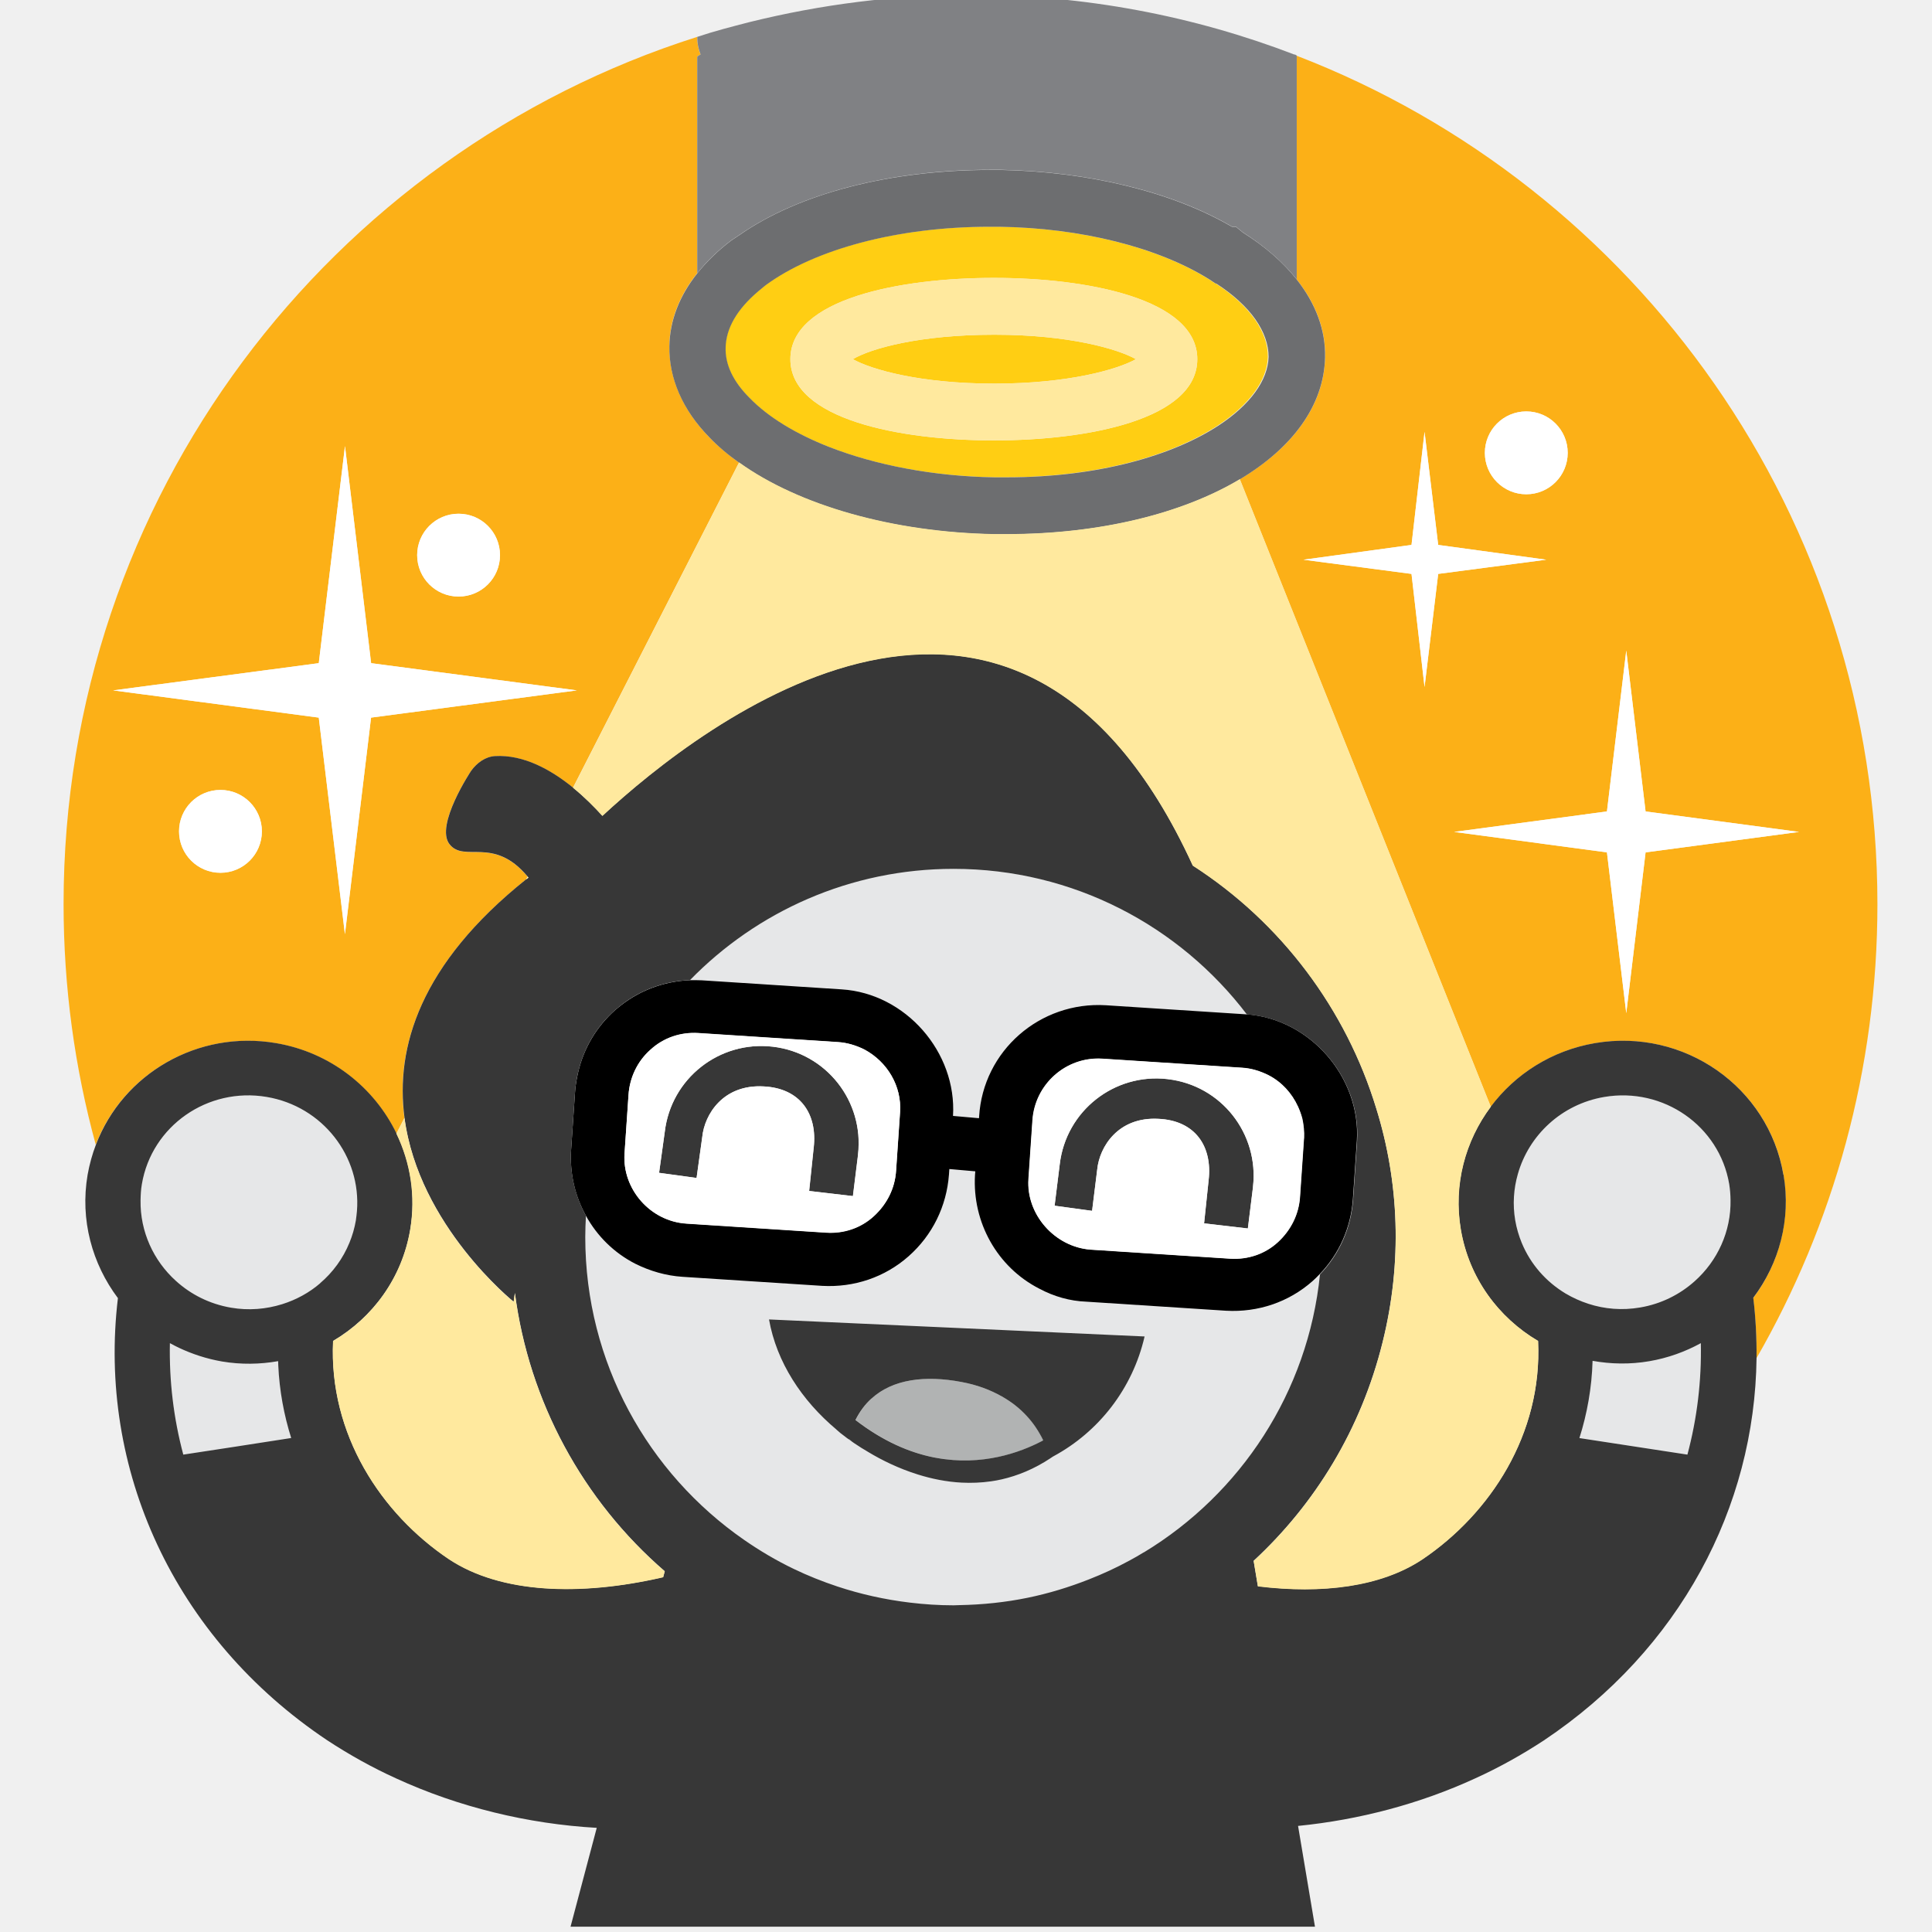
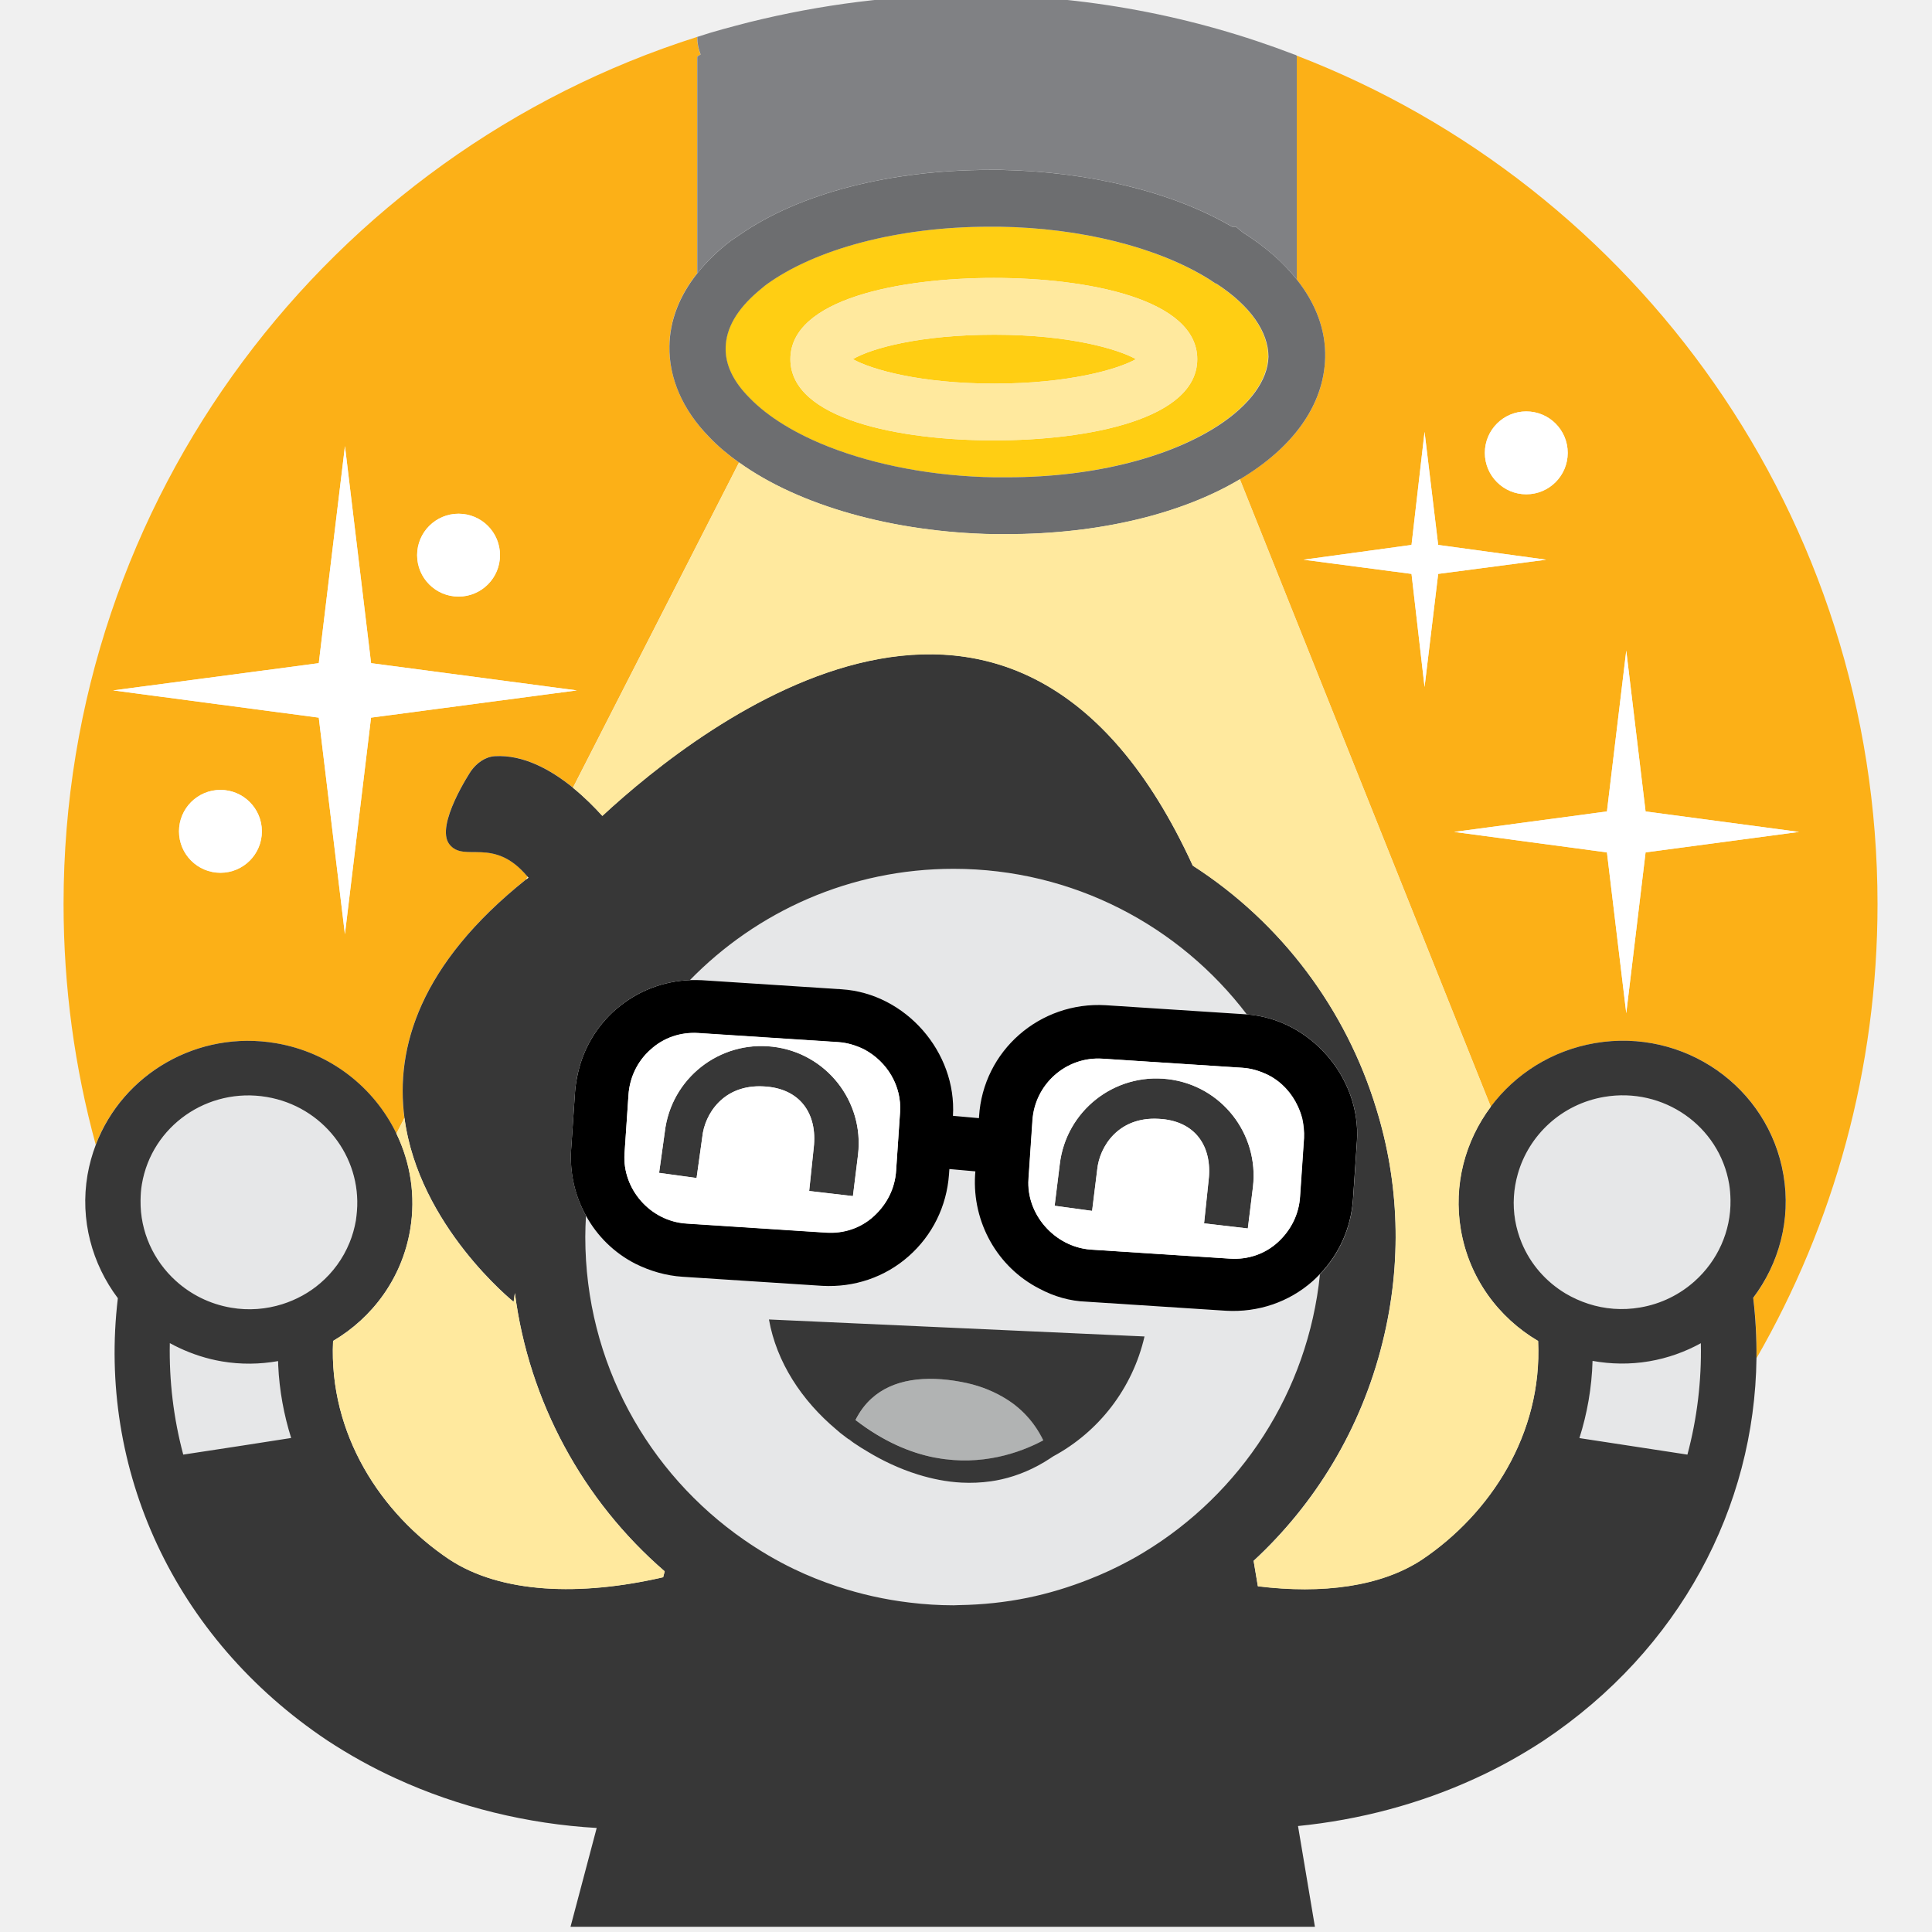
- <svg xmlns="http://www.w3.org/2000/svg" version="1.1" width="32" height="32" viewBox="0 0 32 32">
-   <path fill="#fcb017" d="M21.478 0.922v3.707c0.317 0.4 0.482 0.838 0.47 1.291-0.018 0.8-0.544 1.501-1.413 2.018l4.157 10.394c0.403-0.539 1.006-0.931 1.728-1.054 1.475-0.251 2.872 0.725 3.12 2.181 0.126 0.747-0.075 1.474-0.501 2.040 0.040 0.333 0.058 0.666 0.054 0.997 1.274-2.213 2.003-4.781 2.003-7.52-0.002-6.41-3.992-11.888-9.619-14.053zM25.28 6.814c0.379 0 0.686 0.307 0.686 0.686s-0.307 0.686-0.686 0.686-0.686-0.307-0.686-0.686 0.307-0.686 0.686-0.686zM23.595 11.379l-0.216-1.874-1.789-0.235 1.789-0.245 0.216-1.874 0.226 1.874 1.789 0.245-1.789 0.235-0.226 1.874zM27.256 14.118l-0.32 2.664-0.32-2.664-2.531-0.339 2.531-0.339 0.32-2.664 0.32 2.664 2.541 0.339-2.541 0.339zM11.086 5.731c0.006-0.427 0.166-0.834 0.461-1.205v-3.586c0.019-0.019 0.038-0.029 0.056-0.038-0.038-0.094-0.056-0.189-0.056-0.291-6.080 1.93-10.494 7.624-10.494 14.362 0 1.381 0.186 2.717 0.533 3.987 0.446-1.171 1.683-1.902 2.982-1.682 0.906 0.154 1.629 0.736 1.997 1.498l0.133-0.259c-0.154-1.16 0.253-2.542 2.016-3.952l0.024-0.046c-0.566-0.678-1.050-0.219-1.294-0.536-0.245-0.31 0.358-1.214 0.358-1.214 0.094-0.131 0.235-0.235 0.395-0.245 0.47-0.027 0.922 0.221 1.293 0.522l2.75-5.384c-0.184-0.133-0.35-0.272-0.494-0.422-0.442-0.453-0.667-0.979-0.659-1.507zM7.595 8.509c0.379 0 0.686 0.307 0.686 0.686s-0.307 0.686-0.686 0.686-0.686-0.307-0.686-0.686 0.307-0.686 0.686-0.686zM3.651 14.456c-0.379 0-0.686-0.307-0.686-0.686s0.307-0.686 0.686-0.686 0.686 0.307 0.686 0.686-0.306 0.686-0.686 0.686zM6.146 11.886l-0.434 3.586-0.432-3.586-3.406-0.451 3.406-0.451 0.434-3.595 0.434 3.595 3.406 0.451-3.408 0.451z" />
-   <path fill="#e6e7e8" d="M4.608 22.546c-0.301 0.053-0.614 0.059-0.933 0.005-0.253-0.043-0.49-0.122-0.71-0.226-0.051-0.024-0.101-0.050-0.15-0.077-0.013 0.627 0.062 1.246 0.222 1.846l1.79-0.274c-0.122-0.381-0.197-0.784-0.214-1.203-0.005-0.026-0.005-0.050-0.005-0.072zM4.419 18.171c-0.979-0.166-1.906 0.48-2.069 1.443-0.016 0.090-0.021 0.179-0.022 0.269-0.008 0.517 0.214 1 0.587 1.336 0.246 0.222 0.557 0.381 0.91 0.442 0.294 0.050 0.584 0.026 0.85-0.058 0.232-0.074 0.446-0.192 0.629-0.347 0.21-0.179 0.378-0.406 0.485-0.67 0.048-0.117 0.083-0.238 0.106-0.368 0.008-0.051 0.014-0.102 0.018-0.155 0.074-0.906-0.566-1.734-1.493-1.891zM26.376 22.541c-0.013 0.446-0.090 0.874-0.218 1.277l1.789 0.274c0.16-0.598 0.235-1.219 0.222-1.845-0.259 0.142-0.546 0.246-0.854 0.299-0.32 0.056-0.637 0.050-0.939-0.005zM28.64 19.611c-0.163-0.963-1.090-1.61-2.069-1.443-0.71 0.122-1.251 0.637-1.432 1.278-0.069 0.243-0.088 0.502-0.043 0.766 0.022 0.13 0.059 0.254 0.107 0.371 0.146 0.357 0.405 0.646 0.726 0.84 0.118 0.070 0.245 0.13 0.379 0.171 0.267 0.085 0.56 0.11 0.856 0.061 0.35-0.059 0.659-0.216 0.904-0.435 0.378-0.338 0.603-0.826 0.594-1.347-0.002-0.088-0.008-0.174-0.022-0.262zM20.31 21.714l-2.315-0.15c-0.274-0.010-0.536-0.085-0.781-0.216-0.696-0.358-1.11-1.101-1.064-1.882l0.005-0.061-0.43-0.038-0.006 0.090c-0.038 0.526-0.274 1.006-0.669 1.355s-0.904 0.518-1.43 0.49l-2.315-0.15c-0.274-0.019-0.536-0.094-0.781-0.216-0.352-0.181-0.632-0.461-0.818-0.795-0.006 0.117-0.011 0.235-0.011 0.354 0 2.078 1.040 3.914 2.629 5.014 0.261 0.181 0.538 0.344 0.826 0.483 0.232 0.112 0.474 0.208 0.72 0.29 0.384 0.128 0.786 0.218 1.2 0.267 0.238 0.029 0.48 0.045 0.725 0.045l0.094-0.003c0.387-0.006 0.766-0.046 1.133-0.122 0.35-0.072 0.688-0.174 1.014-0.304 0.229-0.091 0.451-0.194 0.666-0.309l0.006-0.003c0.082-0.045 0.162-0.091 0.24-0.138 1.598-0.968 2.717-2.65 2.914-4.603-0.038 0.040-0.077 0.078-0.12 0.117-0.395 0.344-0.902 0.514-1.43 0.486zM17.443 24.122l-0.010 0.006-0.032 0.021h-0.002c-0.27 0.179-0.544 0.291-0.811 0.352-0.058 0.013-0.115 0.024-0.173 0.032-0.166 0.024-0.331 0.030-0.49 0.022-0.254-0.013-0.498-0.064-0.72-0.133-0.326-0.102-0.608-0.245-0.822-0.371-0.163-0.093-0.32-0.2-0.466-0.317l-0.067-0.058c-0.576-0.483-0.992-1.118-1.118-1.824l6.221 0.282c-0.197 0.864-0.758 1.584-1.51 1.987zM13.939 16.386c1.062 0.066 1.909 1.043 1.845 2.096l0.43 0.038 0.002-0.026c0.066-1.091 1.006-1.91 2.099-1.845l2.334 0.152c-1.114-1.466-2.875-2.411-4.858-2.411-1.712 0-3.259 0.707-4.366 1.843 0.066-0.003 0.131-0.002 0.197 0.002l2.317 0.15z" />
-   <path fill="#b1b3b3" d="M17.402 24.15v0zM14.061 23.84l0.056 0.037-0.054-0.040-0.002 0.003zM16.595 23.13c-0.192-0.109-0.413-0.192-0.67-0.24-0.598-0.114-1.138-0.048-1.491 0.275-0.104 0.094-0.192 0.213-0.261 0.355 0.459 0.354 0.901 0.541 1.307 0.621l0.029 0.005c0.762 0.141 1.39-0.088 1.752-0.277l0.022-0.013c-0.074-0.147-0.163-0.282-0.27-0.4-0.118-0.126-0.258-0.237-0.418-0.326z" />
-   <path fill="#000" d="M20.65 16.802l-0.019-0.002-2.315-0.15c-1.091-0.066-2.034 0.754-2.099 1.845l-0.002 0.026-0.43-0.038c0.064-1.053-0.782-2.029-1.845-2.096l-2.315-0.15c-0.066-0.003-0.133-0.003-0.197-0.002-0.448 0.018-0.874 0.182-1.218 0.478l-0.016 0.013c-0.314 0.277-0.525 0.635-0.618 1.035-0.024 0.104-0.043 0.211-0.051 0.32l-0.066 0.97c-0.024 0.386 0.066 0.762 0.246 1.086 0.184 0.334 0.464 0.614 0.818 0.795 0.245 0.122 0.509 0.198 0.781 0.216l2.315 0.15c0.526 0.029 1.035-0.141 1.43-0.49s0.63-0.829 0.669-1.355l0.006-0.090 0.43 0.038-0.005 0.061c-0.046 0.781 0.366 1.525 1.064 1.882 0.245 0.131 0.509 0.206 0.781 0.216l2.315 0.15c0.526 0.029 1.035-0.141 1.43-0.49 0.042-0.037 0.082-0.077 0.12-0.117 0.323-0.336 0.515-0.768 0.549-1.24l0.066-0.97c0.066-1.043-0.771-2.016-1.826-2.093zM14.475 20.141c-0.216 0.198-0.499 0.291-0.79 0.274l-2.315-0.15c-0.602-0.038-1.064-0.574-1.026-1.158l0.066-0.97c0.019-0.291 0.15-0.565 0.366-0.754 0.216-0.198 0.499-0.291 0.79-0.274l2.315 0.15c0.15 0.010 0.301 0.056 0.434 0.122 0.386 0.206 0.621 0.611 0.594 1.035l-0.066 0.97c-0.019 0.294-0.152 0.558-0.368 0.755zM21.6 18.851l-0.066 0.97c-0.019 0.291-0.15 0.555-0.366 0.754s-0.499 0.291-0.79 0.274l-2.315-0.15c-0.594-0.046-1.064-0.584-1.026-1.166l0.066-0.97c0.038-0.602 0.555-1.064 1.158-1.026l2.315 0.15c0.15 0.010 0.301 0.056 0.434 0.122 0.222 0.114 0.389 0.301 0.49 0.52 0.030 0.067 0.056 0.136 0.074 0.206 0.021 0.102 0.032 0.21 0.027 0.317z" />
-   <path fill="#373737" d="M29.539 19.458c-0.248-1.456-1.645-2.432-3.12-2.181-0.72 0.123-1.325 0.515-1.728 1.054-0.422 0.565-0.624 1.29-0.496 2.035 0.136 0.803 0.624 1.458 1.28 1.845 0.074 1.547-0.797 2.862-1.918 3.616-0.686 0.454-1.661 0.576-2.723 0.445l-0.070-0.421c1.016-0.939 1.779-2.176 2.136-3.621 0.33-1.326 0.274-2.654-0.104-3.869-0.499-1.64-1.57-3.080-3.040-4.026-2.93-6.402-8.118-2.362-9.779-0.824-0.136-0.15-0.301-0.314-0.486-0.466-0.371-0.301-0.822-0.549-1.293-0.522-0.16 0.010-0.301 0.114-0.395 0.245 0 0-0.602 0.904-0.358 1.214 0.245 0.315 0.728-0.142 1.294 0.536l0.014 0.016-0.037 0.029c-1.763 1.408-2.17 2.792-2.016 3.952 0.237 1.787 1.808 3.045 1.808 3.045l0.021-0.146c0.232 1.794 1.123 3.437 2.482 4.61l-0.026 0.098c-1.373 0.317-2.688 0.272-3.549-0.299-1.122-0.752-1.992-2.067-1.918-3.614 0.654-0.386 1.141-1.040 1.277-1.842 0.096-0.562 0.005-1.112-0.227-1.592-0.368-0.762-1.091-1.344-1.997-1.498-1.299-0.221-2.536 0.51-2.982 1.682-0.061 0.158-0.107 0.326-0.138 0.499-0.128 0.749 0.077 1.477 0.502 2.043-0.338 2.824 0.92 5.621 3.469 7.325 0.358 0.235 0.744 0.451 1.139 0.63 1.034 0.475 2.181 0.754 3.323 0.819l-0.434 1.637h12.33l-0.28-1.669c1.013-0.101 2.018-0.366 2.933-0.787 0.395-0.179 0.781-0.395 1.139-0.63 2.25-1.504 3.493-3.859 3.522-6.334 0.003-0.331-0.014-0.664-0.054-0.997 0.426-0.565 0.629-1.291 0.501-2.038zM4.010 23.944l-0.083 0.013-0.891 0.136c-0.16-0.598-0.235-1.219-0.222-1.846 0.050 0.027 0.099 0.053 0.15 0.077 0.221 0.104 0.458 0.182 0.71 0.226 0.318 0.054 0.634 0.048 0.933-0.005l0.002 0.070c0.019 0.419 0.094 0.821 0.214 1.203l-0.813 0.126zM5.304 21.254c-0.182 0.157-0.397 0.274-0.629 0.347-0.266 0.083-0.555 0.109-0.85 0.058-0.354-0.061-0.664-0.219-0.91-0.442-0.373-0.336-0.595-0.819-0.587-1.336 0.002-0.090 0.006-0.179 0.022-0.269 0.163-0.963 1.090-1.61 2.069-1.443 0.926 0.157 1.566 0.986 1.493 1.891-0.005 0.051-0.010 0.102-0.018 0.155-0.022 0.128-0.058 0.251-0.106 0.368-0.107 0.262-0.275 0.491-0.485 0.67zM18.947 25.71c-0.078 0.048-0.158 0.094-0.24 0.138l-0.006 0.003c-0.214 0.117-0.437 0.219-0.666 0.309-0.325 0.128-0.664 0.232-1.014 0.304-0.366 0.075-0.746 0.115-1.133 0.122l-0.094 0.003c-0.245 0-0.486-0.016-0.725-0.045-0.414-0.050-0.814-0.139-1.2-0.267-0.246-0.082-0.488-0.178-0.72-0.29-0.29-0.139-0.565-0.302-0.826-0.483-1.587-1.101-2.629-2.936-2.629-5.014 0-0.118 0.005-0.237 0.011-0.354-0.179-0.325-0.269-0.701-0.246-1.086l0.066-0.97c0.008-0.109 0.026-0.216 0.051-0.32 0.093-0.4 0.304-0.76 0.618-1.035l0.016-0.013c0.342-0.296 0.768-0.461 1.218-0.478 1.107-1.136 2.654-1.843 4.366-1.843 1.982 0 3.744 0.947 4.858 2.411 1.054 0.077 1.891 1.050 1.826 2.096l-0.066 0.97c-0.034 0.47-0.226 0.904-0.549 1.24-0.198 1.954-1.317 3.635-2.915 4.603zM27.949 24.093l-1.789-0.274c0.128-0.403 0.205-0.832 0.218-1.277v-0.002c0.302 0.054 0.619 0.061 0.939 0.006 0.309-0.053 0.595-0.157 0.854-0.299 0.013 0.626-0.062 1.246-0.222 1.845zM28.069 21.221c-0.245 0.219-0.554 0.376-0.904 0.435-0.298 0.051-0.589 0.026-0.856-0.061-0.133-0.043-0.261-0.101-0.379-0.171-0.322-0.194-0.579-0.483-0.726-0.84-0.048-0.117-0.085-0.242-0.107-0.371-0.045-0.264-0.026-0.525 0.043-0.766 0.181-0.642 0.723-1.158 1.432-1.278 0.979-0.166 1.906 0.48 2.069 1.443 0.014 0.088 0.021 0.176 0.022 0.262 0.010 0.522-0.216 1.010-0.594 1.347zM13.853 23.678l0.067 0.058c0.147 0.117 0.302 0.222 0.466 0.317 0.213 0.128 0.496 0.27 0.822 0.371 0.222 0.069 0.466 0.12 0.72 0.133 0.158 0.008 0.323 0.002 0.49-0.022 0.058-0.008 0.114-0.019 0.173-0.032 0.267-0.061 0.541-0.173 0.811-0.352l0.002-0.002 0.032-0.021 0.010-0.006c0.752-0.405 1.314-1.123 1.512-1.986l-6.221-0.282c0.125 0.706 0.541 1.341 1.117 1.824zM14.434 23.165c0.354-0.323 0.891-0.389 1.491-0.275 0.259 0.048 0.478 0.131 0.67 0.24 0.16 0.090 0.299 0.2 0.414 0.326 0.109 0.118 0.198 0.253 0.27 0.4l-0.022 0.013c-0.362 0.189-0.99 0.418-1.752 0.277l-0.029-0.005c-0.406-0.080-0.848-0.267-1.307-0.621 0.072-0.144 0.16-0.261 0.264-0.355zM14.062 23.837l0.054 0.040-0.056-0.037 0.002-0.003zM13.478 19.011l-0.075 0.715 0.725 0.085 0.085-0.686c0.102-0.885-0.528-1.685-1.413-1.789s-1.685 0.526-1.789 1.411l-0.094 0.678 0.621 0.085 0.094-0.678c0.038-0.376 0.349-0.875 1.016-0.838 0.603 0.030 0.896 0.453 0.83 1.018zM19.341 17.874c-0.885-0.104-1.685 0.526-1.789 1.411l-0.085 0.686 0.621 0.085 0.085-0.686c0.038-0.376 0.349-0.875 1.016-0.838 0.602 0.029 0.894 0.451 0.829 1.016l-0.075 0.715 0.725 0.085 0.085-0.686c0.104-0.885-0.526-1.685-1.411-1.787z" />
-   <path fill="#808184" d="M21.44 0.904c-1.666-0.64-3.474-0.989-5.365-0.989-1.261 0-2.485 0.16-3.661 0.451-0.291 0.075-0.584 0.15-0.866 0.245 0 0.104 0.019 0.198 0.056 0.291-0.019 0.010-0.038 0.019-0.056 0.038v3.586c0.154-0.192 0.339-0.376 0.565-0.546l0.141-0.094c0.989-0.686 2.494-1.074 4.15-1.074h0.17c1.459 0.029 2.851 0.366 3.83 0.941h0.066l0.114 0.094c0.37 0.234 0.67 0.498 0.894 0.779v-3.706c-0.010-0.008-0.029-0.018-0.038-0.018z" />
-   <path fill="#ffce13" d="M18.814 5.949c-0.301-0.17-1.11-0.405-2.344-0.405s-2.042 0.226-2.344 0.405c0.301 0.17 1.11 0.405 2.344 0.405 1.224 0 2.043-0.235 2.344-0.405zM20.141 4.696h-0.010l-0.114-0.075c-0.846-0.526-2.118-0.846-3.474-0.866h-0.16c-1.506 0-2.89 0.366-3.709 0.97l-0.114 0.094c-0.366 0.31-0.536 0.621-0.546 0.931-0.010 0.282 0.122 0.565 0.395 0.838 0.309 0.322 0.766 0.597 1.317 0.813 0.774 0.304 1.733 0.488 2.739 0.504h0.198c1.523 0 2.754-0.363 3.51-0.859 0.52-0.341 0.816-0.744 0.827-1.136 0.003-0.414-0.298-0.846-0.862-1.214zM13.091 5.949c0-0.998 1.816-1.346 3.37-1.346s3.37 0.349 3.37 1.346-1.806 1.346-3.37 1.346c-1.552 0-3.37-0.349-3.37-1.346z" />
-   <path fill="#6d6e70" d="M21.478 4.629c-0.224-0.283-0.523-0.546-0.894-0.779l-0.114-0.094h-0.066c-0.979-0.574-2.371-0.914-3.83-0.941h-0.17c-1.656 0-3.162 0.386-4.15 1.074l-0.141 0.094c-0.226 0.17-0.411 0.354-0.565 0.546-0.294 0.371-0.454 0.778-0.461 1.205-0.010 0.526 0.216 1.054 0.659 1.506 0.142 0.15 0.31 0.291 0.494 0.422 0.994 0.714 2.546 1.155 4.221 1.187h0.206c1.555 0 2.917-0.342 3.867-0.909 0.867-0.517 1.394-1.219 1.413-2.018 0.011-0.454-0.154-0.893-0.47-1.293zM16.47 7.906c-1.006-0.016-1.966-0.202-2.739-0.504-0.55-0.216-1.008-0.493-1.317-0.813-0.274-0.274-0.405-0.555-0.395-0.838 0.010-0.31 0.179-0.621 0.546-0.931l0.114-0.094c0.819-0.602 2.202-0.97 3.709-0.97h0.16c1.355 0.019 2.626 0.339 3.474 0.866l0.114 0.075h0.010c0.565 0.366 0.866 0.8 0.866 1.214-0.011 0.39-0.307 0.795-0.827 1.136-0.757 0.496-1.989 0.859-3.51 0.859h-0.202z" />
-   <path fill="#ffe99e" d="M25.477 22.211c-0.656-0.386-1.144-1.042-1.28-1.845-0.126-0.746 0.074-1.47 0.496-2.035l-4.157-10.394c-0.95 0.566-2.312 0.909-3.867 0.909h-0.206c-1.675-0.032-3.227-0.474-4.221-1.187l-2.75 5.39c0.186 0.15 0.349 0.315 0.486 0.466 1.659-1.538 6.848-5.579 9.779 0.824 1.47 0.946 2.541 2.386 3.040 4.026 0.376 1.214 0.434 2.541 0.104 3.869-0.357 1.443-1.12 2.68-2.136 3.621l0.070 0.421c1.062 0.13 2.038 0.010 2.723-0.445 1.122-0.757 1.99-2.074 1.918-3.619zM8.528 21.418l-0.021 0.146s-1.571-1.256-1.808-3.045l-0.133 0.259c0.23 0.48 0.322 1.029 0.227 1.592-0.136 0.802-0.622 1.456-1.277 1.842-0.072 1.546 0.797 2.861 1.918 3.614 0.861 0.571 2.176 0.616 3.549 0.299l0.026-0.098c-1.357-1.173-2.25-2.818-2.482-4.61zM8.739 14.522l-0.024 0.046 0.037-0.029-0.013-0.018zM16.461 7.294c1.562 0 3.37-0.349 3.37-1.346s-1.816-1.346-3.37-1.346c-1.554 0-3.37 0.349-3.37 1.346s1.818 1.346 3.37 1.346zM16.47 5.544c1.234 0 2.042 0.235 2.344 0.405-0.301 0.17-1.12 0.405-2.344 0.405-1.234 0-2.042-0.235-2.344-0.405 0.302-0.179 1.112-0.405 2.344-0.405z" />
-   <path fill="#fff" d="M14.315 17.384c-0.131-0.066-0.282-0.114-0.434-0.122l-2.315-0.15c-0.291-0.019-0.574 0.075-0.79 0.274-0.216 0.189-0.349 0.461-0.366 0.754l-0.066 0.97c-0.038 0.584 0.424 1.12 1.026 1.158l2.315 0.15c0.291 0.019 0.574-0.075 0.79-0.274s0.349-0.461 0.366-0.754l0.066-0.97c0.029-0.426-0.206-0.83-0.592-1.037zM14.211 19.125l-0.085 0.686-0.725-0.085 0.075-0.715c0.066-0.565-0.226-0.989-0.829-1.016-0.669-0.038-0.979 0.461-1.016 0.838l-0.094 0.678-0.621-0.085 0.094-0.678c0.104-0.885 0.904-1.515 1.789-1.411 0.885 0.102 1.515 0.902 1.411 1.787zM21.496 18.326c-0.099-0.219-0.267-0.406-0.49-0.52-0.131-0.066-0.282-0.114-0.434-0.122l-2.315-0.15c-0.602-0.038-1.12 0.424-1.158 1.026l-0.066 0.97c-0.038 0.584 0.434 1.12 1.026 1.166l2.315 0.15c0.291 0.019 0.574-0.075 0.79-0.274s0.349-0.461 0.366-0.754l0.066-0.97c0.005-0.109-0.006-0.214-0.030-0.318-0.014-0.069-0.040-0.138-0.070-0.205zM20.754 19.661l-0.085 0.686-0.725-0.085 0.075-0.715c0.066-0.565-0.226-0.989-0.829-1.016-0.669-0.038-0.979 0.461-1.016 0.838l-0.085 0.686-0.621-0.085 0.085-0.686c0.104-0.885 0.904-1.515 1.789-1.411 0.883 0.102 1.514 0.902 1.411 1.787zM5.714 7.389l-0.434 3.595-3.406 0.451 3.406 0.451 0.434 3.587 0.432-3.587 3.408-0.451-3.408-0.451zM27.256 13.44l-0.32-2.664-0.32 2.664-2.531 0.339 2.531 0.339 0.32 2.662 0.32-2.662 2.542-0.339zM23.821 9.026l-0.226-1.872-0.216 1.872-1.789 0.245 1.789 0.235 0.216 1.874 0.226-1.874 1.789-0.235z" />
-   <path fill="#fff" d="M8.282 9.195c0 0.379-0.307 0.686-0.686 0.686s-0.686-0.307-0.686-0.686c0-0.379 0.307-0.686 0.686-0.686s0.686 0.307 0.686 0.686z" />
-   <path fill="#fff" d="M25.966 7.501c0 0.379-0.307 0.686-0.686 0.686s-0.686-0.307-0.686-0.686c0-0.379 0.307-0.686 0.686-0.686s0.686 0.307 0.686 0.686z" />
-   <path fill="#fff" d="M4.338 13.77c0 0.379-0.307 0.686-0.686 0.686s-0.686-0.307-0.686-0.686c0-0.379 0.307-0.686 0.686-0.686s0.686 0.307 0.686 0.686z" />
+ <svg xmlns="http://www.w3.org/2000/svg" baseProfile="tiny" viewBox="0 0 200 200">
+   <g fill="#FCB017">
+     <path d="M134.24 5.76v23.17c1.98 2.5 3.01 5.24 2.94 8.07-.11 5-3.4 9.38-8.83 12.61l25.98 64.96c2.52-3.37 6.29-5.82 10.8-6.59 9.22-1.57 17.95 4.53 19.5 13.63.79 4.67-.47 9.21-3.13 12.75.25 2.08.36 4.16.34 6.23 7.96-13.83 12.52-29.88 12.52-47-.01-40.06-24.95-74.3-60.12-87.83zm23.76 36.83c2.37 0 4.29 1.92 4.29 4.29s-1.92 4.29-4.29 4.29-4.29-1.92-4.29-4.29 1.92-4.29 4.29-4.29zm-10.53 28.53l-1.35-11.71-11.18-1.47 11.18-1.53 1.35-11.71 1.41 11.71 11.18 1.53-11.18 1.47-1.41 11.71zm22.88 17.12l-2 16.65-2-16.65-15.82-2.12 15.82-2.12 2-16.65 2 16.65 15.88 2.12-15.88 2.12zM69.29 35.82c.04-2.67 1.04-5.21 2.88-7.53v-22.41c.12-.12.24-.18.35-.24-.24-.59-.35-1.18-.35-1.82-38 12.06-65.59 47.65-65.59 89.76 0 8.63 1.16 16.98 3.33 24.92 2.79-7.32 10.52-11.89 18.64-10.51 5.66.96 10.18 4.6 12.48 9.36l.83-1.62c-.96-7.25 1.58-15.89 12.6-24.7l.15-.29c-3.54-4.24-6.56-1.37-8.09-3.35-1.53-1.94 2.24-7.59 2.24-7.59.59-.82 1.47-1.47 2.47-1.53 2.94-.17 5.76 1.38 8.08 3.26l17.19-33.65c-1.15-.83-2.19-1.7-3.09-2.64-2.76-2.83-4.17-6.12-4.12-9.42zm-21.82 17.36c2.37 0 4.29 1.92 4.29 4.29s-1.92 4.29-4.29 4.29-4.29-1.92-4.29-4.29 1.92-4.29 4.29-4.29zm-24.65 37.17c-2.37 0-4.29-1.92-4.29-4.29s1.92-4.29 4.29-4.29 4.29 1.92 4.29 4.29-1.91 4.29-4.29 4.29zm15.59-16.06l-2.71 22.41-2.7-22.41-21.29-2.82 21.29-2.82 2.71-22.47 2.71 22.47 21.29 2.82-21.3 2.82z" />
+   </g>
+   <g fill="#E6E7E8">
+     <path d="M28.8 140.91c-1.88.33-3.84.37-5.83.03-1.58-.27-3.06-.76-4.44-1.41-.32-.15-.63-.31-.94-.48-.08 3.92.39 7.79 1.39 11.54l5.57-.85.52-.08 5.1-.78c-.76-2.38-1.23-4.9-1.34-7.52-.03-.16-.03-.31-.03-.45zM27.62 113.57c-6.12-1.04-11.91 3-12.93 9.02-.1.56-.13 1.12-.14 1.68-.05 3.23 1.34 6.25 3.67 8.35 1.54 1.39 3.48 2.38 5.69 2.76 1.84.31 3.65.16 5.31-.36 1.45-.46 2.79-1.2 3.93-2.17 1.31-1.12 2.36-2.54 3.03-4.19.3-.73.52-1.49.66-2.3.05-.32.09-.64.11-.97.46-5.66-3.54-10.84-9.33-11.82zM164.85 140.88c-.08 2.79-.56 5.46-1.36 7.98l4.84.74 6.34.97c1-3.74 1.47-7.62 1.39-11.53-1.62.89-3.41 1.54-5.34 1.87-2 .35-3.98.31-5.87-.03zM179 122.57c-1.02-6.02-6.81-10.06-12.93-9.02-4.44.76-7.82 3.98-8.95 7.99-.43 1.52-.55 3.14-.27 4.79.14.81.37 1.59.67 2.32.91 2.23 2.53 4.04 4.54 5.25.74.44 1.53.81 2.37 1.07 1.67.53 3.5.69 5.35.38 2.19-.37 4.12-1.35 5.65-2.72 2.36-2.11 3.77-5.16 3.71-8.42-.01-.55-.05-1.09-.14-1.64zM126.94 135.71l-14.47-.94c-1.71-.06-3.35-.53-4.88-1.35-4.35-2.24-6.94-6.88-6.65-11.76l.03-.38-2.69-.24-.04.56c-.24 3.29-1.71 6.29-4.18 8.47-2.47 2.18-5.65 3.24-8.94 3.06l-14.47-.94c-1.71-.12-3.35-.59-4.88-1.35-2.2-1.13-3.95-2.88-5.11-4.97-.04.73-.07 1.47-.07 2.21 0 12.99 6.5 24.46 16.43 31.34 1.63 1.13 3.36 2.15 5.16 3.02 1.45.7 2.96 1.3 4.5 1.81 2.4.8 4.91 1.36 7.5 1.67 1.49.18 3 .28 4.53.28l.59-.02c2.42-.04 4.79-.29 7.08-.76 2.19-.45 4.3-1.09 6.34-1.9 1.43-.57 2.82-1.21 4.16-1.93l.04-.02c.51-.28 1.01-.57 1.5-.86 9.99-6.05 16.98-16.56 18.21-28.77-.24.25-.48.49-.75.73-2.47 2.15-5.64 3.21-8.94 3.04zm-17.92 15.05l-.06.04-.2.13h-.01c-1.69 1.12-3.4 1.82-5.07 2.2-.36.08-.72.15-1.08.2-1.04.15-2.07.19-3.06.14-1.59-.08-3.11-.4-4.5-.83-2.04-.64-3.8-1.53-5.14-2.32-1.02-.58-2-1.25-2.91-1.98l-.42-.36c-3.6-3.02-6.2-6.99-6.99-11.4l38.88 1.76c-1.23 5.4-4.74 9.9-9.44 12.42zM87.12 102.41c6.64.41 11.93 6.52 11.53 13.1l2.69.24.01-.16c.41-6.82 6.29-11.94 13.12-11.53l14.47.94.12.01c-6.96-9.16-17.97-15.07-30.36-15.07-10.7 0-20.37 4.42-27.29 11.52.41-.02.82-.01 1.23.01l14.48.94z" />
+   </g>
+   <g fill="#B1B3B3">
+     <path d="M108.76 150.94l-.01.01.01-.01zM87.88 149l.35.23-.34-.25-.01.02zM103.72 144.56c-1.2-.68-2.58-1.2-4.19-1.5-3.74-.71-7.11-.3-9.32 1.72-.65.59-1.2 1.33-1.63 2.22 2.87 2.21 5.63 3.38 8.17 3.88l.18.03c4.76.88 8.69-.55 10.95-1.73l.14-.08c-.46-.92-1.02-1.76-1.69-2.5-.74-.79-1.61-1.48-2.61-2.04z" />
+   </g>
+   <path d="M129.06 105.01l-.12-.01-14.47-.94c-6.82-.41-12.71 4.71-13.12 11.53l-.01.16-2.69-.24c.4-6.58-4.89-12.68-11.53-13.1l-14.47-.94c-.41-.02-.83-.02-1.23-.01-2.8.11-5.46 1.14-7.61 2.99l-.1.08c-1.96 1.73-3.28 3.97-3.86 6.47-.15.65-.27 1.32-.32 2l-.41 6.06c-.15 2.41.41 4.76 1.54 6.79 1.15 2.09 2.9 3.84 5.11 4.97 1.53.76 3.18 1.24 4.88 1.35l14.47.94c3.29.18 6.47-.88 8.94-3.06 2.47-2.18 3.94-5.18 4.18-8.47l.04-.56 2.69.24-.03.38c-.29 4.88 2.29 9.53 6.65 11.76 1.53.82 3.18 1.29 4.88 1.35l14.47.94c3.29.18 6.47-.88 8.94-3.06.26-.23.51-.48.75-.73 2.02-2.1 3.22-4.8 3.43-7.75l.41-6.06c.41-6.52-4.82-12.6-11.41-13.08zm-38.59 20.87c-1.35 1.24-3.12 1.82-4.94 1.71l-14.47-.94c-3.76-.24-6.65-3.59-6.41-7.24l.41-6.06c.12-1.82.94-3.53 2.29-4.71 1.35-1.24 3.12-1.82 4.94-1.71l14.47.94c.94.06 1.88.35 2.71.76 2.41 1.29 3.88 3.82 3.71 6.47l-.41 6.06c-.12 1.84-.95 3.49-2.3 4.72zm44.53-8.06l-.41 6.06c-.12 1.82-.94 3.47-2.29 4.71-1.35 1.24-3.12 1.82-4.94 1.71l-14.47-.94c-3.71-.29-6.65-3.65-6.41-7.29l.41-6.06c.24-3.76 3.47-6.65 7.24-6.41l14.47.94c.94.06 1.88.35 2.71.76 1.39.71 2.43 1.88 3.06 3.25.19.42.35.85.46 1.29.13.64.2 1.31.17 1.98z" />
+   <g fill="#373737">
+     <path d="M184.62 121.61c-1.55-9.1-10.28-15.2-19.5-13.63-4.5.77-8.28 3.22-10.8 6.59-2.64 3.53-3.9 8.06-3.1 12.72.85 5.02 3.9 9.11 8 11.53.46 9.67-4.98 17.89-11.99 22.6-4.29 2.84-10.38 3.6-17.02 2.78l-.44-2.63c6.35-5.87 11.12-13.6 13.35-22.63 2.06-8.29 1.71-16.59-.65-24.18-3.12-10.25-9.81-19.25-19-25.16-18.31-40.01-50.74-14.76-61.12-5.15-.85-.94-1.88-1.96-3.04-2.91-2.32-1.88-5.14-3.43-8.08-3.26-1 .06-1.88.71-2.47 1.53 0 0-3.76 5.65-2.24 7.59 1.53 1.97 4.55-.89 8.09 3.35l.09.1-.23.18c-11.02 8.8-13.56 17.45-12.6 24.7 1.48 11.17 11.3 19.03 11.3 19.03l.13-.91c1.45 11.21 7.02 21.48 15.51 28.81l-.16.61c-8.58 1.98-16.8 1.7-22.18-1.87-7.01-4.7-12.45-12.92-11.99-22.59 4.09-2.41 7.13-6.5 7.98-11.51.6-3.51.03-6.95-1.42-9.95-2.3-4.76-6.82-8.4-12.48-9.36-8.12-1.38-15.85 3.19-18.64 10.51-.38.99-.67 2.04-.86 3.12-.8 4.68.48 9.23 3.14 12.77-2.11 17.65 5.75 35.13 21.68 45.78 2.24 1.47 4.65 2.82 7.12 3.94 6.46 2.97 13.63 4.71 20.77 5.12l-2.71 10.23h77.06l-1.75-10.43c6.33-.63 12.61-2.29 18.33-4.92 2.47-1.12 4.88-2.47 7.12-3.94 14.06-9.4 21.83-24.12 22.01-39.59.02-2.07-.09-4.15-.34-6.23 2.66-3.53 3.93-8.07 3.13-12.74zm-159.56 28.04l-.52.08-5.57.85c-1-3.74-1.47-7.62-1.39-11.54.31.17.62.33.94.48 1.38.65 2.86 1.14 4.44 1.41 1.99.34 3.96.3 5.83-.03l.01.44c.12 2.62.59 5.13 1.34 7.52l-5.08.79zm8.09-16.81c-1.14.98-2.48 1.71-3.93 2.17-1.66.52-3.47.68-5.31.36-2.21-.38-4.15-1.37-5.69-2.76-2.33-2.1-3.72-5.12-3.67-8.35.01-.56.04-1.12.14-1.68 1.02-6.02 6.81-10.06 12.93-9.02 5.79.98 9.79 6.16 9.33 11.82-.03.32-.06.64-.11.97-.14.8-.36 1.57-.66 2.3-.67 1.64-1.72 3.07-3.03 4.19zm85.27 27.85c-.49.3-.99.59-1.5.86l-.04.02c-1.34.73-2.73 1.37-4.16 1.93-2.03.8-4.15 1.45-6.34 1.9-2.29.47-4.66.72-7.08.76l-.59.02c-1.53 0-3.04-.1-4.53-.28-2.59-.31-5.09-.87-7.5-1.67-1.54-.51-3.05-1.11-4.5-1.81-1.81-.87-3.53-1.89-5.16-3.02-9.92-6.88-16.43-18.35-16.43-31.34 0-.74.03-1.48.07-2.21-1.12-2.03-1.68-4.38-1.54-6.79l.41-6.06c.05-.68.16-1.35.32-2 .58-2.5 1.9-4.75 3.86-6.47l.1-.08c2.14-1.85 4.8-2.88 7.61-2.99 6.92-7.1 16.59-11.52 27.29-11.52 12.39 0 23.4 5.92 30.36 15.07 6.59.48 11.82 6.56 11.41 13.1l-.41 6.06c-.21 2.94-1.41 5.65-3.43 7.75-1.24 12.21-8.23 22.72-18.22 28.77zm56.26-10.11l-6.34-.97-4.84-.74c.8-2.52 1.28-5.2 1.36-7.98v-.01c1.89.34 3.87.38 5.87.04 1.93-.33 3.72-.98 5.34-1.87.08 3.91-.39 7.79-1.39 11.53zm.75-17.95c-1.53 1.37-3.46 2.35-5.65 2.72-1.86.32-3.68.16-5.35-.38-.83-.27-1.63-.63-2.37-1.07-2.01-1.21-3.62-3.02-4.54-5.25-.3-.73-.53-1.51-.67-2.32-.28-1.65-.16-3.28.27-4.79 1.13-4.01 4.52-7.24 8.95-7.99 6.12-1.04 11.91 3 12.93 9.02.09.55.13 1.1.14 1.64.06 3.26-1.35 6.31-3.71 8.42zM86.58 147.99l.42.36c.92.73 1.89 1.39 2.91 1.98 1.33.8 3.1 1.69 5.14 2.32 1.39.43 2.91.75 4.5.83.99.05 2.02.01 3.06-.14.36-.05.71-.12 1.08-.2 1.67-.38 3.38-1.08 5.07-2.2l.01-.01.2-.13.06-.04c4.7-2.53 8.21-7.02 9.45-12.41l-38.88-1.76c.78 4.41 3.38 8.38 6.98 11.4zm3.63-3.21c2.21-2.02 5.57-2.43 9.32-1.72 1.62.3 2.99.82 4.19 1.5 1 .56 1.87 1.25 2.59 2.04.68.74 1.24 1.58 1.69 2.5l-.14.08c-2.26 1.18-6.19 2.61-10.95 1.73l-.18-.03c-2.54-.5-5.3-1.67-8.17-3.88.45-.9 1-1.63 1.65-2.22zm-2.32 4.2l.34.25-.35-.23.01-.02zM84.24 118.82l-.47 4.47 4.53.53.53-4.29c.64-5.53-3.3-10.53-8.83-11.18-5.53-.65-10.53 3.29-11.18 8.82l-.59 4.24 3.88.53.59-4.24c.24-2.35 2.18-5.47 6.35-5.24 3.77.19 5.6 2.83 5.19 6.36zM120.88 111.71c-5.53-.65-10.53 3.29-11.18 8.82l-.53 4.29 3.88.53.53-4.29c.24-2.35 2.18-5.47 6.35-5.24 3.76.18 5.59 2.82 5.18 6.35l-.47 4.47 4.53.53.53-4.29c.65-5.53-3.29-10.53-8.82-11.17z" />
+   </g>
+   <path fill="#808184" d="M134 5.65c-10.41-4-21.71-6.18-33.53-6.18-7.88 0-15.53 1-22.88 2.82-1.82.47-3.65.94-5.41 1.53 0 .65.12 1.24.35 1.82-.12.06-.24.12-.35.24v22.41c.96-1.2 2.12-2.35 3.53-3.41l.88-.59c6.18-4.29 15.59-6.71 25.94-6.71h1.06c9.12.18 17.82 2.29 23.94 5.88h.41l.71.59c2.31 1.46 4.19 3.11 5.59 4.87v-23.16c-.06-.05-.18-.11-.24-.11z" />
+   <g fill="#FFCE13">
+     <path d="M117.59 37.18c-1.88-1.06-6.94-2.53-14.65-2.53s-12.76 1.41-14.65 2.53c1.88 1.06 6.94 2.53 14.65 2.53 7.65 0 12.77-1.47 14.65-2.53zM125.88 29.35h-.06l-.71-.47c-5.29-3.29-13.24-5.29-21.71-5.41h-1c-9.41 0-18.06 2.29-23.18 6.06l-.71.59c-2.29 1.94-3.35 3.88-3.41 5.82-.06 1.76.76 3.53 2.47 5.24 1.93 2.01 4.79 3.73 8.23 5.08 4.84 1.9 10.83 3.05 17.12 3.15h1.24c9.52 0 17.21-2.27 21.94-5.37 3.25-2.13 5.1-4.65 5.17-7.1.02-2.59-1.86-5.29-5.39-7.59zm-44.06 7.83c0-6.24 11.35-8.41 21.06-8.41 9.71 0 21.06 2.18 21.06 8.41s-11.29 8.41-21.06 8.41c-9.7 0-21.06-2.18-21.06-8.41z" />
+   </g>
+   <path fill="#6D6E70" d="M134.24 28.93c-1.4-1.77-3.27-3.41-5.59-4.87l-.71-.59h-.41c-6.12-3.59-14.82-5.71-23.94-5.88h-1.06c-10.35 0-19.76 2.41-25.94 6.71l-.88.59c-1.41 1.06-2.57 2.21-3.53 3.41-1.84 2.32-2.84 4.86-2.88 7.53-.06 3.29 1.35 6.59 4.12 9.41.89.94 1.94 1.82 3.09 2.64 6.21 4.46 15.91 7.22 26.38 7.42h1.29c9.72 0 18.23-2.14 24.17-5.68 5.42-3.23 8.71-7.62 8.83-12.61.07-2.84-.96-5.58-2.94-8.08zm-31.3 20.48c-6.29-.1-12.29-1.26-17.12-3.15-3.44-1.35-6.3-3.08-8.23-5.08-1.71-1.71-2.53-3.47-2.47-5.24.06-1.94 1.12-3.88 3.41-5.82l.71-.59c5.12-3.76 13.76-6.06 23.18-6.06h1c8.47.12 16.41 2.12 21.71 5.41l.71.47h.06c3.53 2.29 5.41 5 5.41 7.59-.07 2.44-1.92 4.97-5.17 7.1-4.73 3.1-12.43 5.37-21.94 5.37h-1.26z" />
+   <g fill="#FFE99E">
+     <path d="M159.23 138.82c-4.1-2.41-7.15-6.51-8-11.53-.79-4.66.46-9.19 3.1-12.72l-25.98-64.96c-5.94 3.54-14.45 5.68-24.17 5.68h-1.29c-10.47-.2-20.17-2.96-26.38-7.42l-17.19 33.69c1.16.94 2.18 1.97 3.04 2.91 10.37-9.61 42.8-34.87 61.12 5.15 9.19 5.91 15.88 14.91 19 25.16 2.35 7.59 2.71 15.88.65 24.18-2.23 9.02-7 16.75-13.35 22.63l.44 2.63c6.64.81 12.74.06 17.02-2.78 7.01-4.73 12.44-12.96 11.99-22.62zM53.3 133.86l-.13.91s-9.82-7.85-11.3-19.03l-.83 1.62c1.44 3 2.01 6.43 1.42 9.95-.85 5.01-3.89 9.1-7.98 11.51-.45 9.66 4.98 17.88 11.99 22.59 5.38 3.57 13.6 3.85 22.18 1.87l.16-.61c-8.48-7.33-14.06-17.61-15.51-28.81zM54.62 90.76l-.15.29.23-.18-.08-.11zM102.88 45.59c9.76 0 21.06-2.18 21.06-8.41s-11.35-8.41-21.06-8.41c-9.71 0-21.06 2.18-21.06 8.41s11.36 8.41 21.06 8.41zm.06-10.94c7.71 0 12.76 1.47 14.65 2.53-1.88 1.06-7 2.53-14.65 2.53-7.71 0-12.76-1.47-14.65-2.53 1.89-1.12 6.95-2.53 14.65-2.53z" />
+   </g>
+   <g fill="#fff">
+     <path d="M89.47 108.65c-.82-.41-1.76-.71-2.71-.76l-14.47-.94c-1.82-.12-3.59.47-4.94 1.71-1.35 1.18-2.18 2.88-2.29 4.71l-.41 6.06c-.24 3.65 2.65 7 6.41 7.24l14.47.94c1.82.12 3.59-.47 4.94-1.71 1.35-1.24 2.18-2.88 2.29-4.71l.41-6.06c.18-2.66-1.29-5.19-3.7-6.48zm-.65 10.88l-.53 4.29-4.53-.53.47-4.47c.41-3.53-1.41-6.18-5.18-6.35-4.18-.24-6.12 2.88-6.35 5.24l-.59 4.24-3.88-.53.59-4.24c.65-5.53 5.65-9.47 11.18-8.82 5.53.64 9.47 5.64 8.82 11.17zM134.35 114.54c-.62-1.37-1.67-2.54-3.06-3.25-.82-.41-1.76-.71-2.71-.76l-14.47-.94c-3.76-.24-7 2.65-7.24 6.41l-.41 6.06c-.24 3.65 2.71 7 6.41 7.29l14.47.94c1.82.12 3.59-.47 4.94-1.71 1.35-1.24 2.18-2.88 2.29-4.71l.41-6.06c.03-.68-.04-1.34-.19-1.99-.09-.43-.25-.86-.44-1.28zm-4.64 8.34l-.53 4.29-4.53-.53.47-4.47c.41-3.53-1.41-6.18-5.18-6.35-4.18-.24-6.12 2.88-6.35 5.24l-.53 4.29-3.88-.53.53-4.29c.65-5.53 5.65-9.47 11.18-8.82 5.52.64 9.46 5.64 8.82 11.17zM35.71 46.18l-2.71 22.47-21.29 2.82 21.29 2.82 2.71 22.42 2.7-22.42 21.3-2.82-21.3-2.82zM170.35 84l-2-16.65-2 16.65-15.82 2.12 15.82 2.12 2 16.64 2-16.64 15.89-2.12zM148.88 56.41l-1.41-11.7-1.35 11.7-11.18 1.53 11.18 1.47 1.35 11.71 1.41-11.71 11.18-1.47z" />
+     <circle cx="47.47" cy="57.47" r="4.29" />
+     <circle cx="158" cy="46.88" r="4.29" />
+     <circle cx="22.82" cy="86.06" r="4.29" />
+   </g>
</svg>
